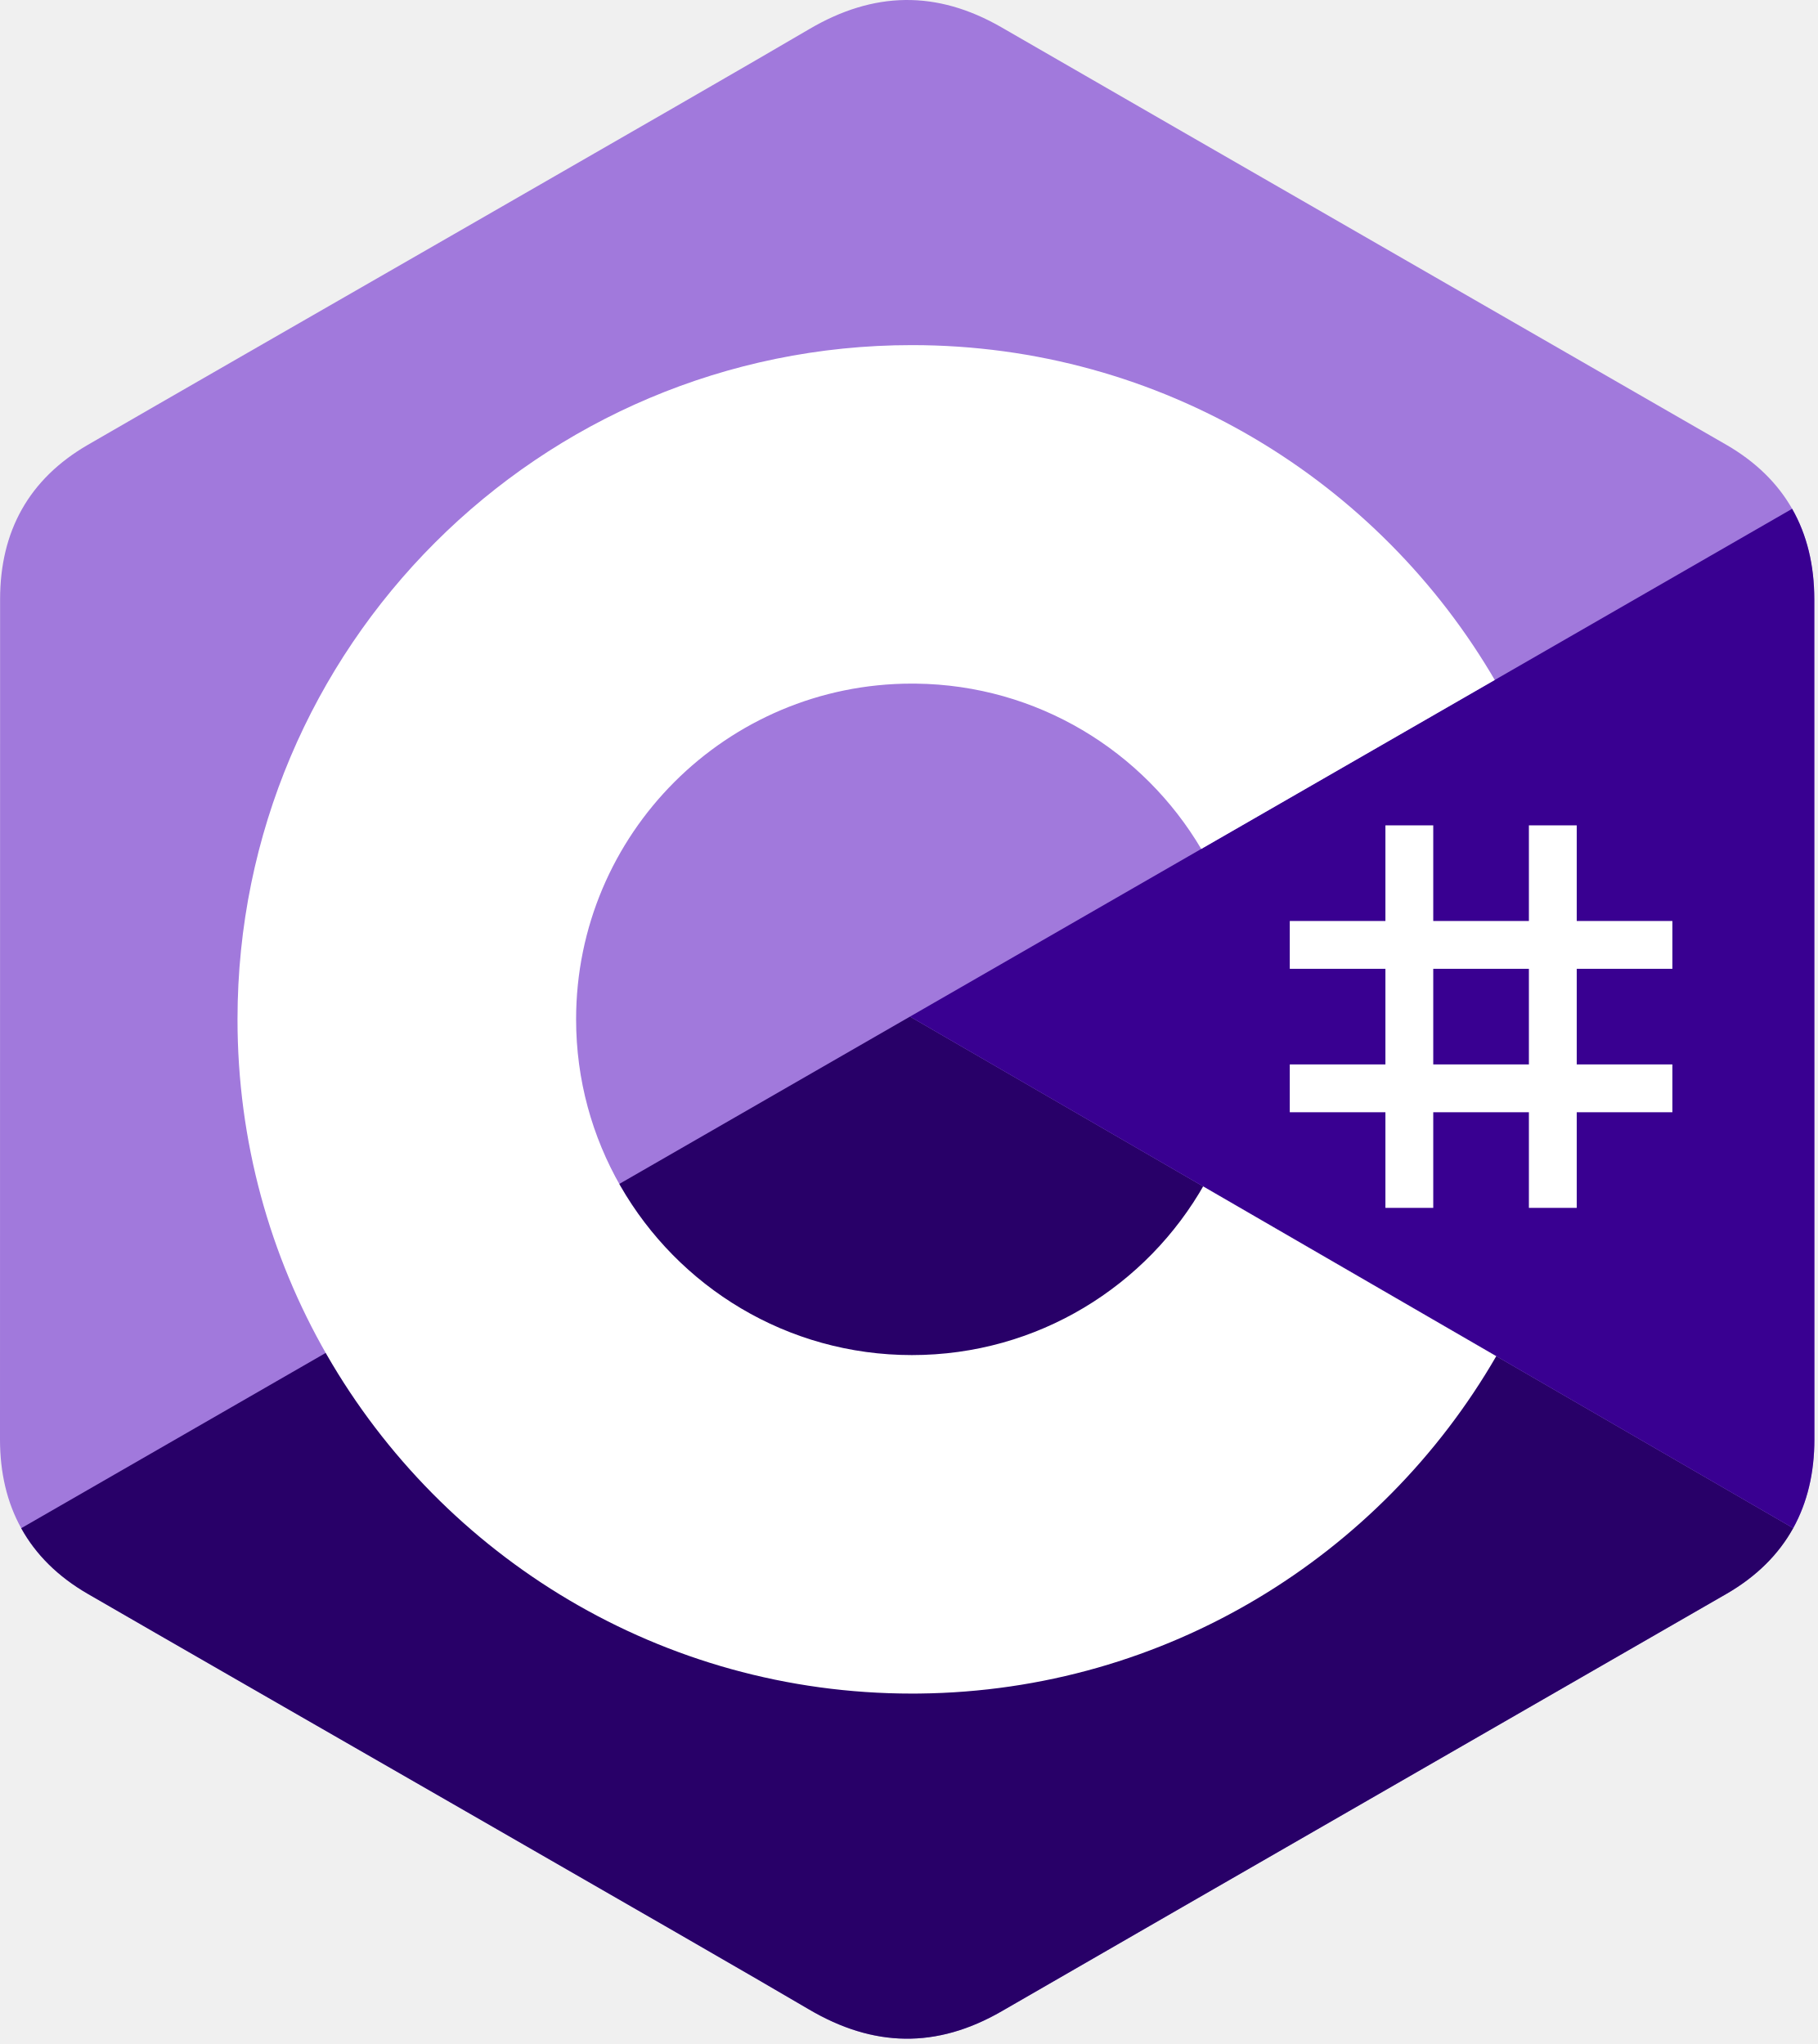
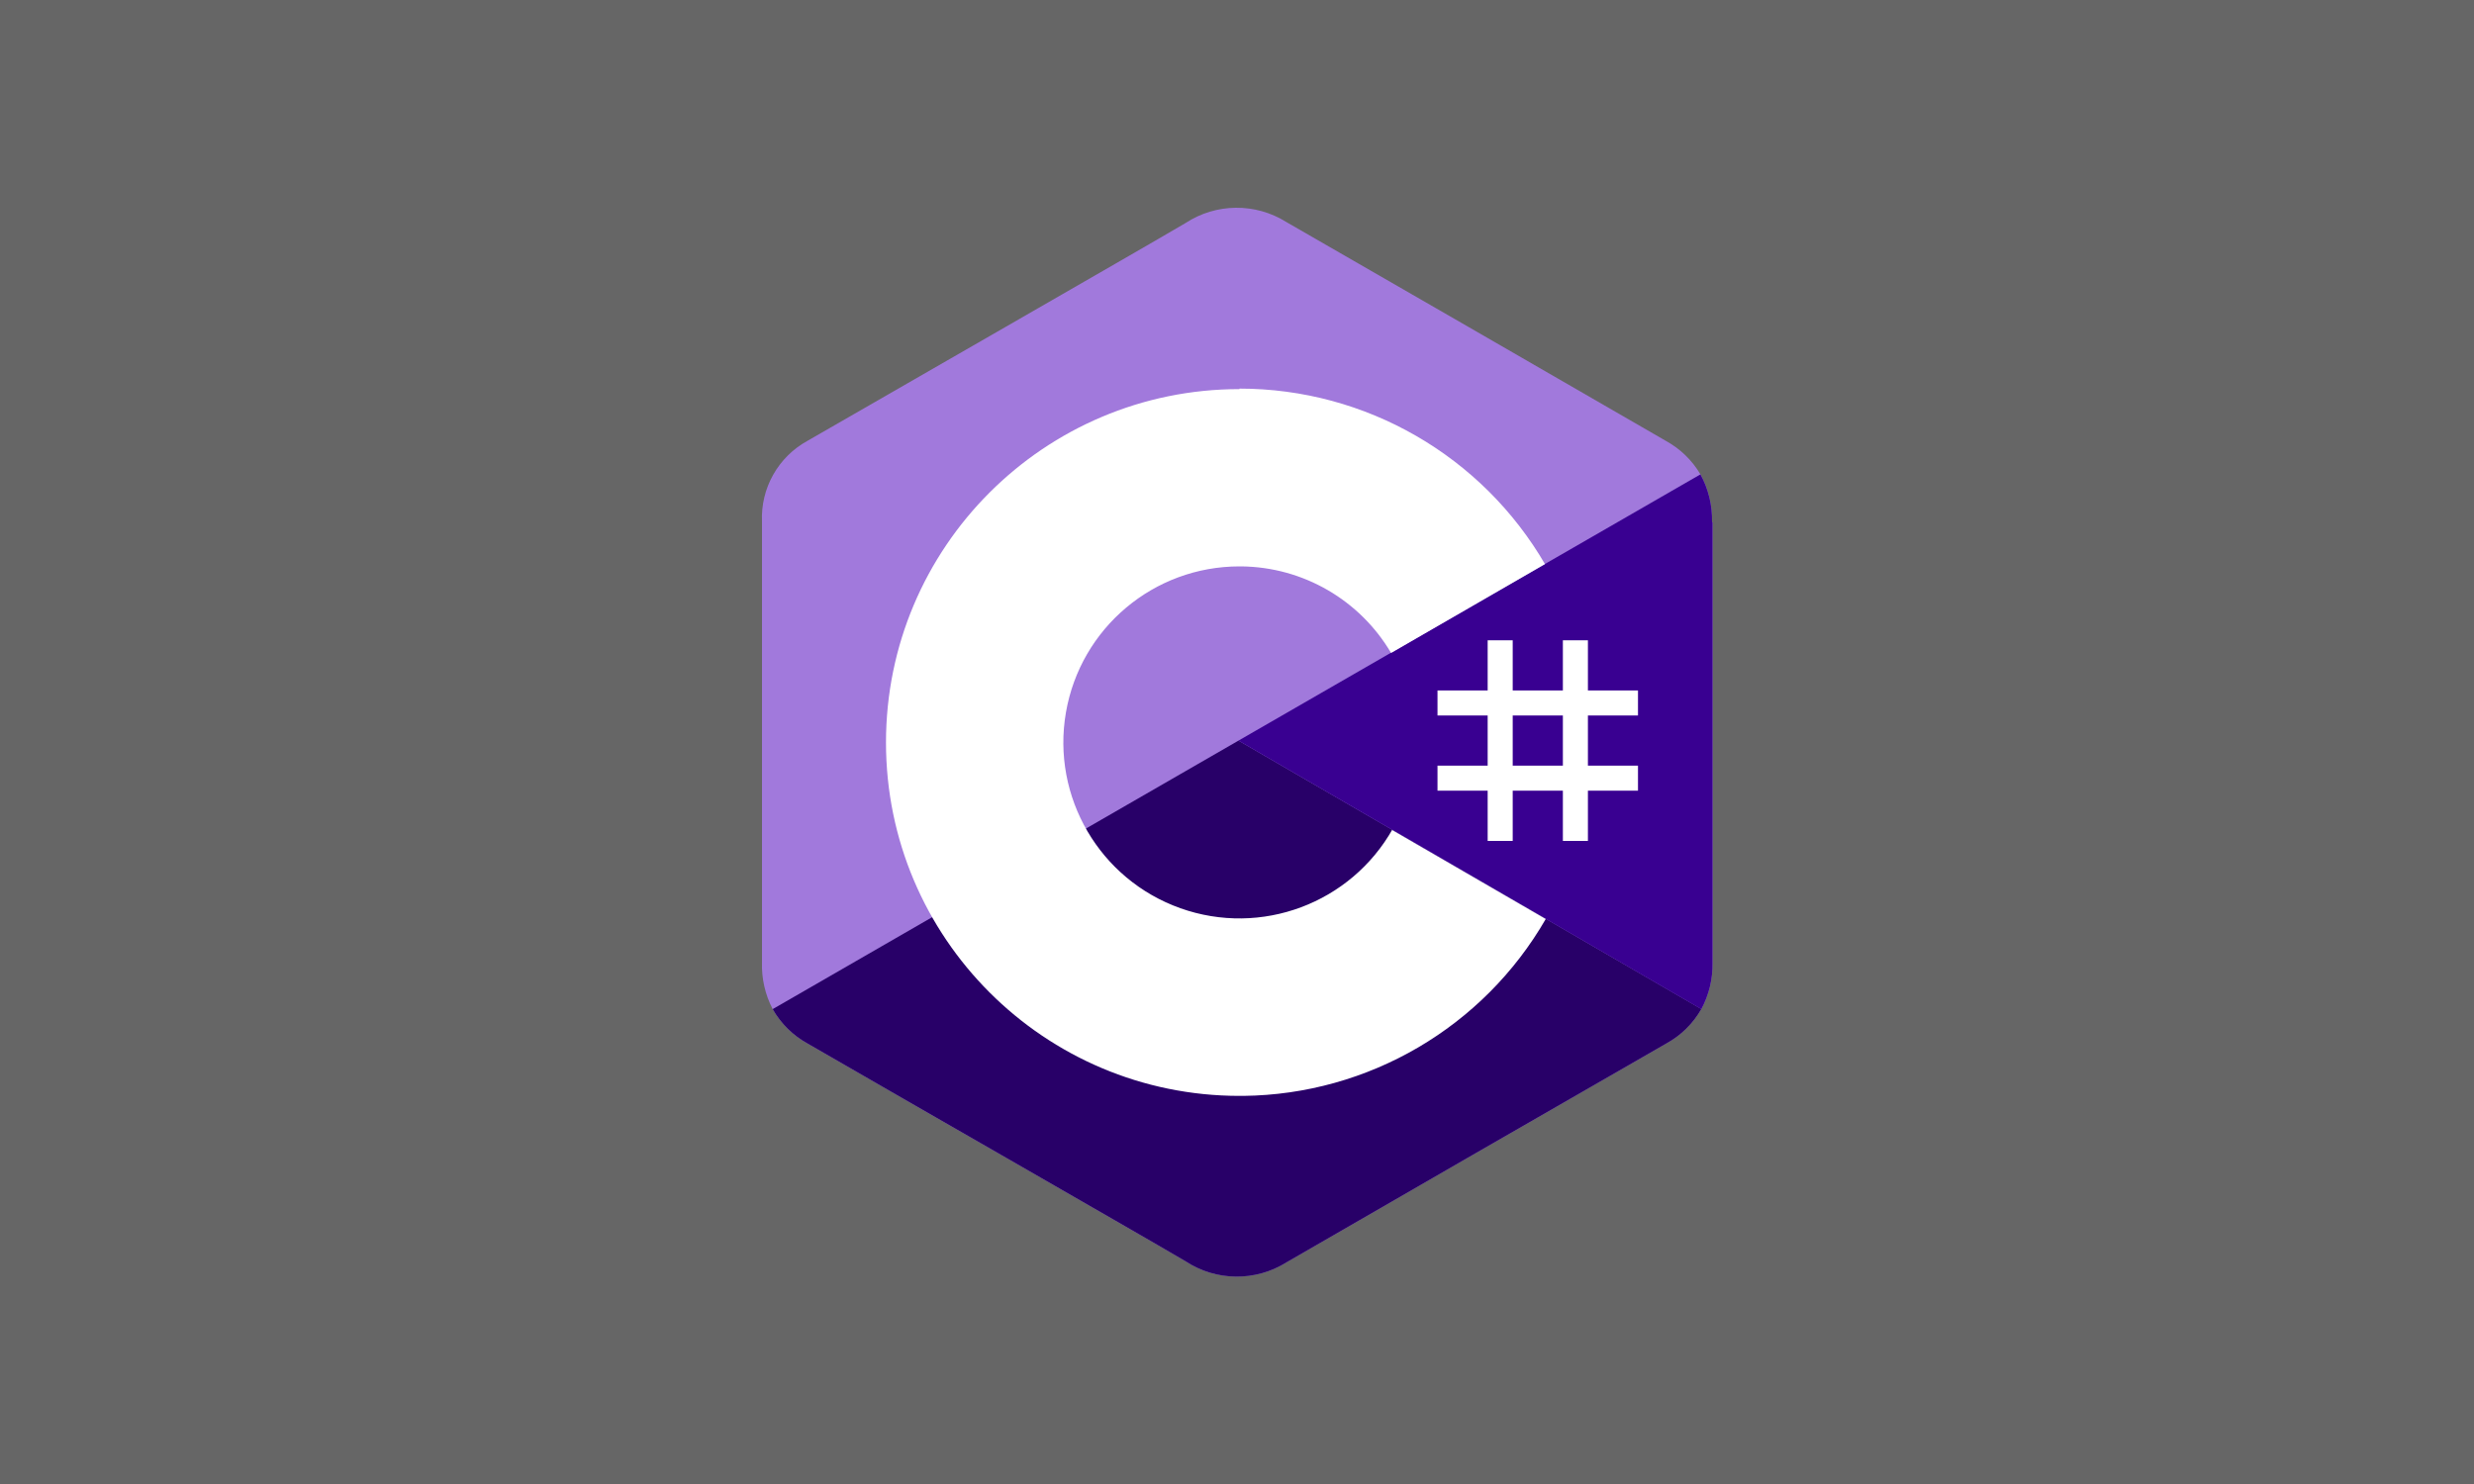
- <svg xmlns="http://www.w3.org/2000/svg" width="256px" height="288px" viewBox="0 0 256 288" version="1.1" preserveAspectRatio="xMidYMid">
-   <g>
-     <path d="M255.569,84.452 C255.567,79.622 254.534,75.354 252.445,71.691 C250.393,68.089 247.32,65.07 243.198,62.683 C209.173,43.064 175.115,23.505 141.101,3.866 C131.931,-1.428 123.04,-1.235 113.938,4.135 C100.395,12.122 32.59,50.969 12.385,62.672 C4.064,67.489 0.015,74.861 0.013,84.443 C0,123.898 0.013,163.352 0,202.808 C0,207.532 0.991,211.717 2.988,215.325 C5.041,219.036 8.157,222.138 12.374,224.579 C32.58,236.282 100.394,275.126 113.934,283.115 C123.04,288.488 131.931,288.68 141.104,283.384 C175.119,263.744 209.179,244.186 243.209,224.567 C247.426,222.127 250.542,219.023 252.595,215.315 C254.589,211.707 255.582,207.522 255.582,202.797 C255.582,202.797 255.582,123.908 255.569,84.452" fill="#A179DC" fill-rule="nonzero" />
-     <path d="M128.182,143.241 L2.988,215.325 C5.041,219.036 8.157,222.138 12.374,224.579 C32.58,236.282 100.394,275.126 113.934,283.115 C123.04,288.488 131.931,288.68 141.104,283.384 C175.119,263.744 209.179,244.186 243.209,224.567 C247.426,222.127 250.542,219.023 252.595,215.315 L128.182,143.241" fill="#280068" fill-rule="nonzero" />
-     <path d="M255.569,84.452 C255.567,79.622 254.534,75.354 252.445,71.691 L128.182,143.241 L252.595,215.315 C254.589,211.707 255.58,207.522 255.582,202.797 C255.582,202.797 255.582,123.908 255.569,84.452" fill="#390091" fill-rule="nonzero" />
-     <path d="M201.892,116.294 L201.892,129.768 L215.366,129.768 L215.366,116.294 L222.103,116.294 L222.103,129.768 L235.577,129.768 L235.577,136.505 L222.103,136.505 L222.103,149.978 L235.577,149.978 L235.577,156.715 L222.103,156.715 L222.103,170.189 L215.366,170.189 L215.366,156.715 L201.892,156.715 L201.892,170.189 L195.155,170.189 L195.155,156.715 L181.682,156.715 L181.682,149.978 L195.155,149.978 L195.155,136.505 L181.682,136.505 L181.682,129.768 L195.155,129.768 L195.155,116.294 L201.892,116.294 Z M215.366,136.505 L201.892,136.505 L201.892,149.978 L215.366,149.978 L215.366,136.505 Z" fill="#FFFFFF" />
-     <path d="M128.457,48.626 C163.601,48.626 194.284,67.712 210.719,96.082 L210.558,95.809 L169.21,119.617 C161.063,105.824 146.128,96.515 128.996,96.323 L128.457,96.32 C102.331,96.32 81.151,117.5 81.151,143.625 C81.151,152.169 83.428,160.178 87.39,167.095 C95.544,181.33 110.873,190.931 128.457,190.931 C146.15,190.931 161.566,181.208 169.678,166.821 L169.481,167.166 L210.768,191.084 C194.513,219.213 164.25,238.241 129.515,238.62 L128.457,238.626 C93.202,238.626 62.432,219.422 46.038,190.902 C38.035,176.979 33.456,160.838 33.456,143.625 C33.456,91.159 75.988,48.626 128.457,48.626 Z" fill="#FFFFFF" fill-rule="nonzero" />
+ <svg xmlns="http://www.w3.org/2000/svg" id="Layer_1" data-name="Layer 1" viewBox="0 0 250 150">
+   <defs>
+     <style>.cls-1{fill:#666;}.cls-2{fill:#a179dc;}.cls-3{fill:#280068;}.cls-4{fill:#390091;}.cls-5{fill:#fff;}</style>
+   </defs>
+   <g id="Layer_1-2" data-name="Layer 1">
+     <rect class="cls-1" width="250" height="150" />
  </g>
+   <path class="cls-2" d="M173,52.75a9.61,9.61,0,0,0-1.17-4.8,9.13,9.13,0,0,0-3.48-3.38Q149.2,33.5,130,22.45a9.44,9.44,0,0,0-10.21.1c-5.09,3-30.58,17.61-38.18,22A8.88,8.88,0,0,0,77,52.75q0,22.25,0,44.5A9.6,9.6,0,0,0,78.08,102a9.15,9.15,0,0,0,3.53,3.48c7.59,4.4,33.09,19,38.18,22a9.44,9.44,0,0,0,10.22.11q19.17-11.08,38.38-22.12a9.09,9.09,0,0,0,3.53-3.48,9.56,9.56,0,0,0,1.13-4.7s0-29.66,0-44.5" />
+   <path class="cls-3" d="M125.15,74.86,78.08,102a9.15,9.15,0,0,0,3.53,3.48c7.59,4.4,33.09,19,38.18,22a9.44,9.44,0,0,0,10.22.11q19.17-11.08,38.38-22.12a9.09,9.09,0,0,0,3.53-3.48L125.15,74.86" />
+   <path class="cls-4" d="M173,52.75a9.61,9.61,0,0,0-1.17-4.8L125.15,74.86,171.92,102a9.56,9.56,0,0,0,1.13-4.7s0-29.66,0-44.5" />
+   <path class="cls-5" d="M152.86,64.72v5.07h5.07V64.72h2.53v5.07h5.06v2.53h-5.06v5.07h5.06v2.53h-5.06V85h-2.53V79.92h-5.07V85h-2.53V79.92h-5.07V77.39h5.07V72.32h-5.07V69.79h5.07V64.72Zm5.07,7.6h-5.07v5.07h5.07Z" />
+   <path class="cls-5" d="M125.25,39.28a35.72,35.72,0,0,1,30.93,17.84l-.06-.1L140.57,66a17.78,17.78,0,0,0-15.12-8.75h-.2a17.79,17.79,0,1,0,15.5,26.51l-.08.13,15.53,9a35.72,35.72,0,0,1-30.55,17.88h-.4a35.72,35.72,0,0,1,0-71.44Z" />
</svg>
